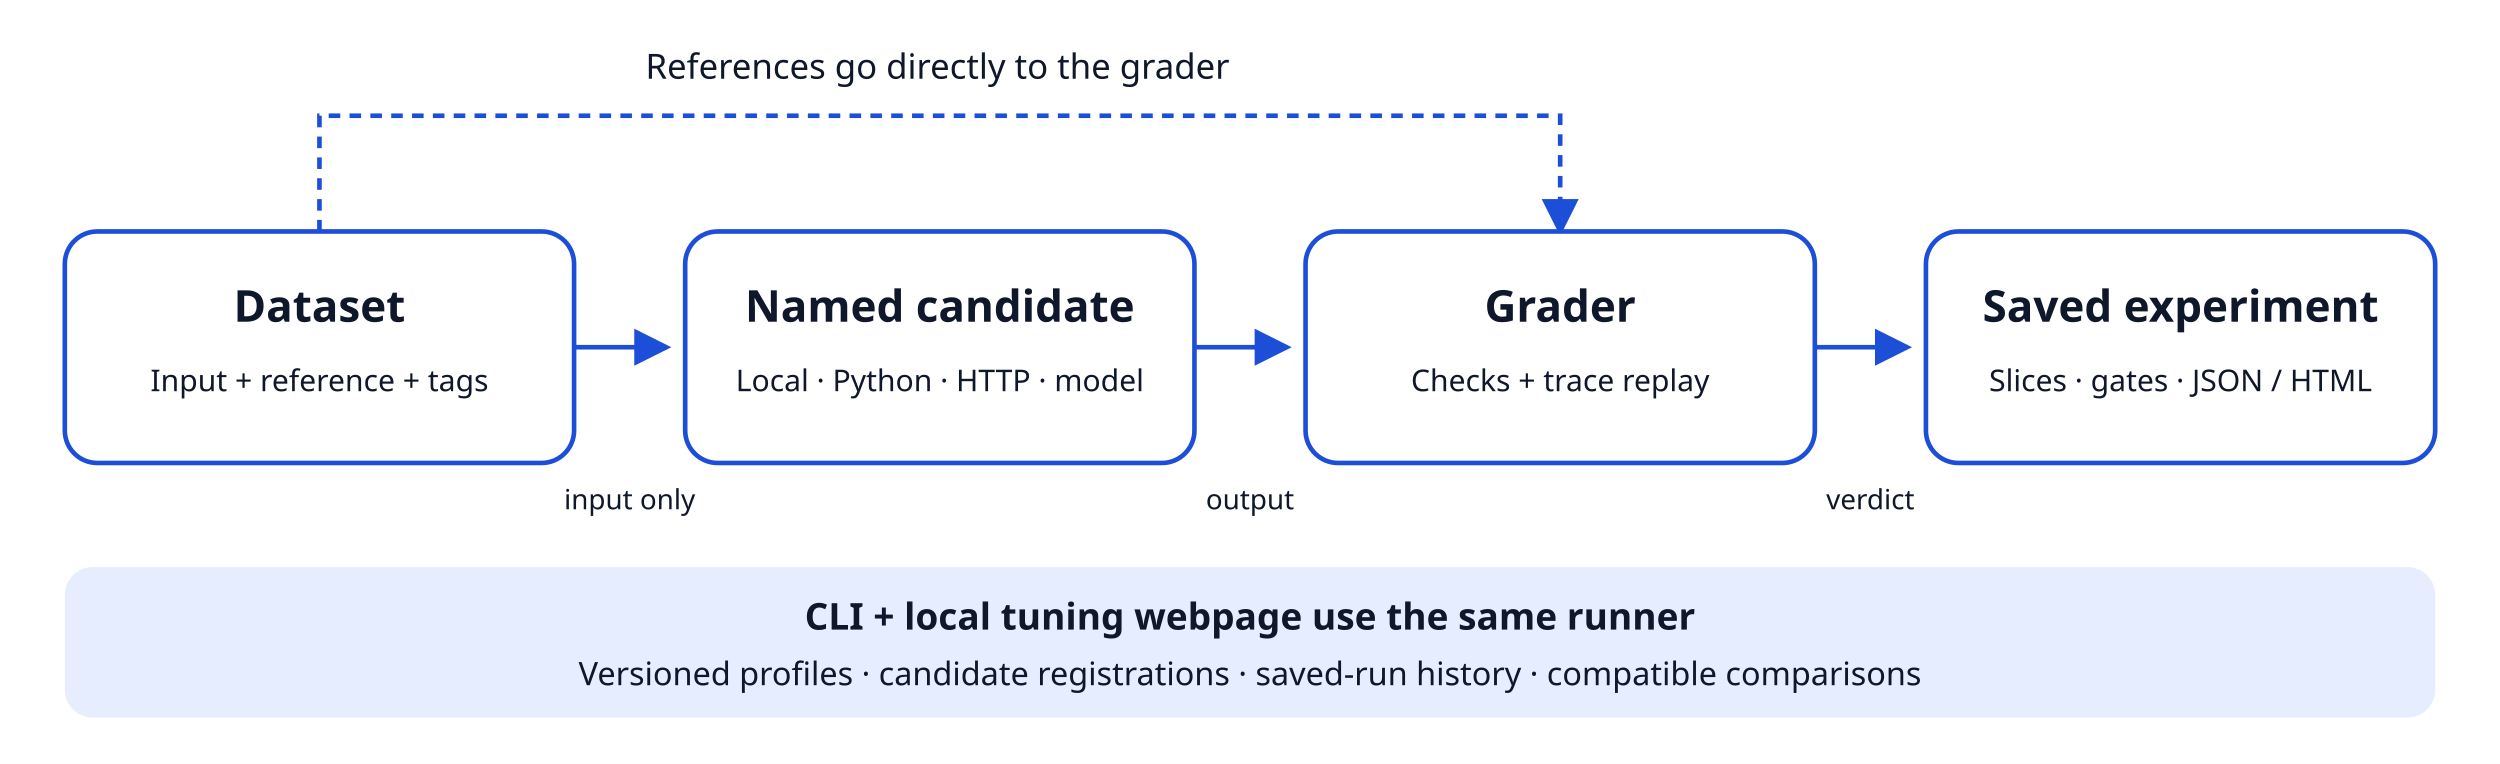
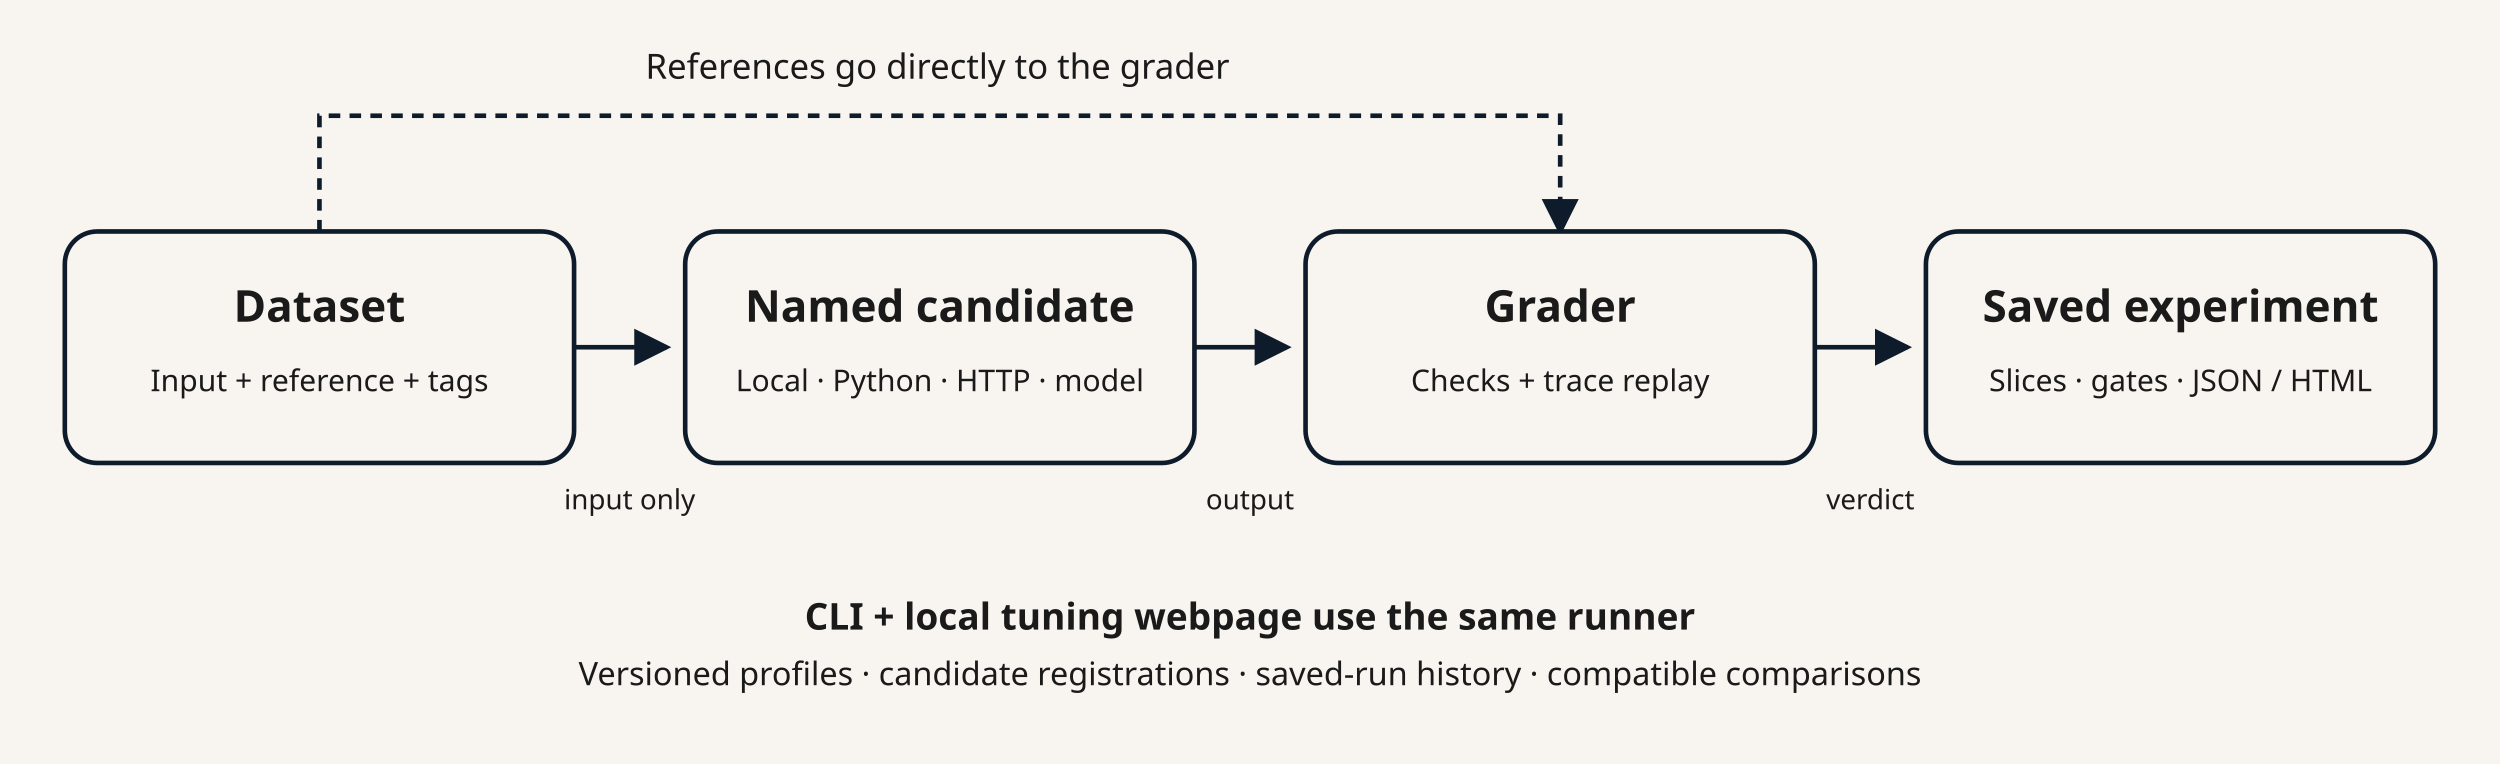
<svg xmlns="http://www.w3.org/2000/svg" width="1080" height="330" viewBox="0 0 1080 330" role="img" aria-labelledby="title desc">
  <defs>
    <marker id="arrow" markerWidth="8" markerHeight="8" refX="7" refY="4" orient="auto">
-       <path d="M0,0 L8,4 L0,8" fill="#1d4ed8" />
+       <path d="M0,0 L8,4 L0,8" fill="#0D1B2A" />
    </marker>
  </defs>
-   <rect width="1080" height="330" fill="white" />
-   <g font-family="system-ui,sans-serif" text-anchor="middle" fill="#0f172a">
-     <path d="M138 100 V50 H674 V100" fill="none" stroke="#1d4ed8" stroke-width="2" stroke-dasharray="5 4" marker-end="url(#arrow)" />
+   <rect width="1080" height="330" fill="#F8F5F0" />
+   <g font-family="system-ui,sans-serif" text-anchor="middle" fill="#1A1A1A">
+     <path d="M138 100 V50 H674 V100" fill="none" stroke="#0D1B2A" stroke-width="2" stroke-dasharray="5 4" marker-end="url(#arrow)" />
    <text x="405" y="34" font-size="15">References go directly to the grader</text>
-     <rect x="28" y="100" width="220" height="100" rx="14" fill="white" stroke="#1d4ed8" stroke-width="2" />
+     <rect x="28" y="100" width="220" height="100" rx="14" fill="#F8F5F0" stroke="#0D1B2A" stroke-width="2" />
    <text x="138" y="139" font-size="19" font-weight="700">Dataset</text>
    <text x="138" y="169" font-size="13">Input + reference + tags</text>
-     <rect x="296" y="100" width="220" height="100" rx="14" fill="white" stroke="#1d4ed8" stroke-width="2" />
+     <rect x="296" y="100" width="220" height="100" rx="14" fill="#F8F5F0" stroke="#0D1B2A" stroke-width="2" />
    <text x="406" y="139" font-size="19" font-weight="700">Named candidate</text>
    <text x="406" y="169" font-size="13">Local · Python · HTTP · model</text>
-     <rect x="564" y="100" width="220" height="100" rx="14" fill="white" stroke="#1d4ed8" stroke-width="2" />
+     <rect x="564" y="100" width="220" height="100" rx="14" fill="#F8F5F0" stroke="#0D1B2A" stroke-width="2" />
    <text x="674" y="139" font-size="19" font-weight="700">Grader</text>
    <text x="674" y="169" font-size="13">Checks + trace replay</text>
-     <rect x="832" y="100" width="220" height="100" rx="14" fill="white" stroke="#1d4ed8" stroke-width="2" />
+     <rect x="832" y="100" width="220" height="100" rx="14" fill="#F8F5F0" stroke="#0D1B2A" stroke-width="2" />
    <text x="942" y="139" font-size="19" font-weight="700">Saved experiment</text>
    <text x="942" y="169" font-size="13">Slices · gates · JSON / HTML</text>
-     <path d="M248 150 H288" stroke="#1d4ed8" stroke-width="2" marker-end="url(#arrow)" />
+     <path d="M248 150 H288" stroke="#0D1B2A" stroke-width="2" marker-end="url(#arrow)" />
    <text x="272" y="220" font-size="12">input only</text>
-     <path d="M516 150 H556" stroke="#1d4ed8" stroke-width="2" marker-end="url(#arrow)" />
+     <path d="M516 150 H556" stroke="#0D1B2A" stroke-width="2" marker-end="url(#arrow)" />
    <text x="540" y="220" font-size="12">output</text>
-     <path d="M784 150 H824" stroke="#1d4ed8" stroke-width="2" marker-end="url(#arrow)" />
+     <path d="M784 150 H824" stroke="#0D1B2A" stroke-width="2" marker-end="url(#arrow)" />
    <text x="808" y="220" font-size="12">verdict</text>
-     <rect x="28" y="245" width="1024" height="65" rx="12" fill="#e5edff" />
+     <rect x="28" y="245" width="1024" height="65" rx="12" fill="#F8F5F0" />
    <text x="540" y="272" font-size="16" font-weight="700">CLI + local tuning webpage use the same runner</text>
    <text x="540" y="296" font-size="14">Versioned profiles · candidate registrations · saved-run history · compatible comparisons</text>
  </g>
</svg>
